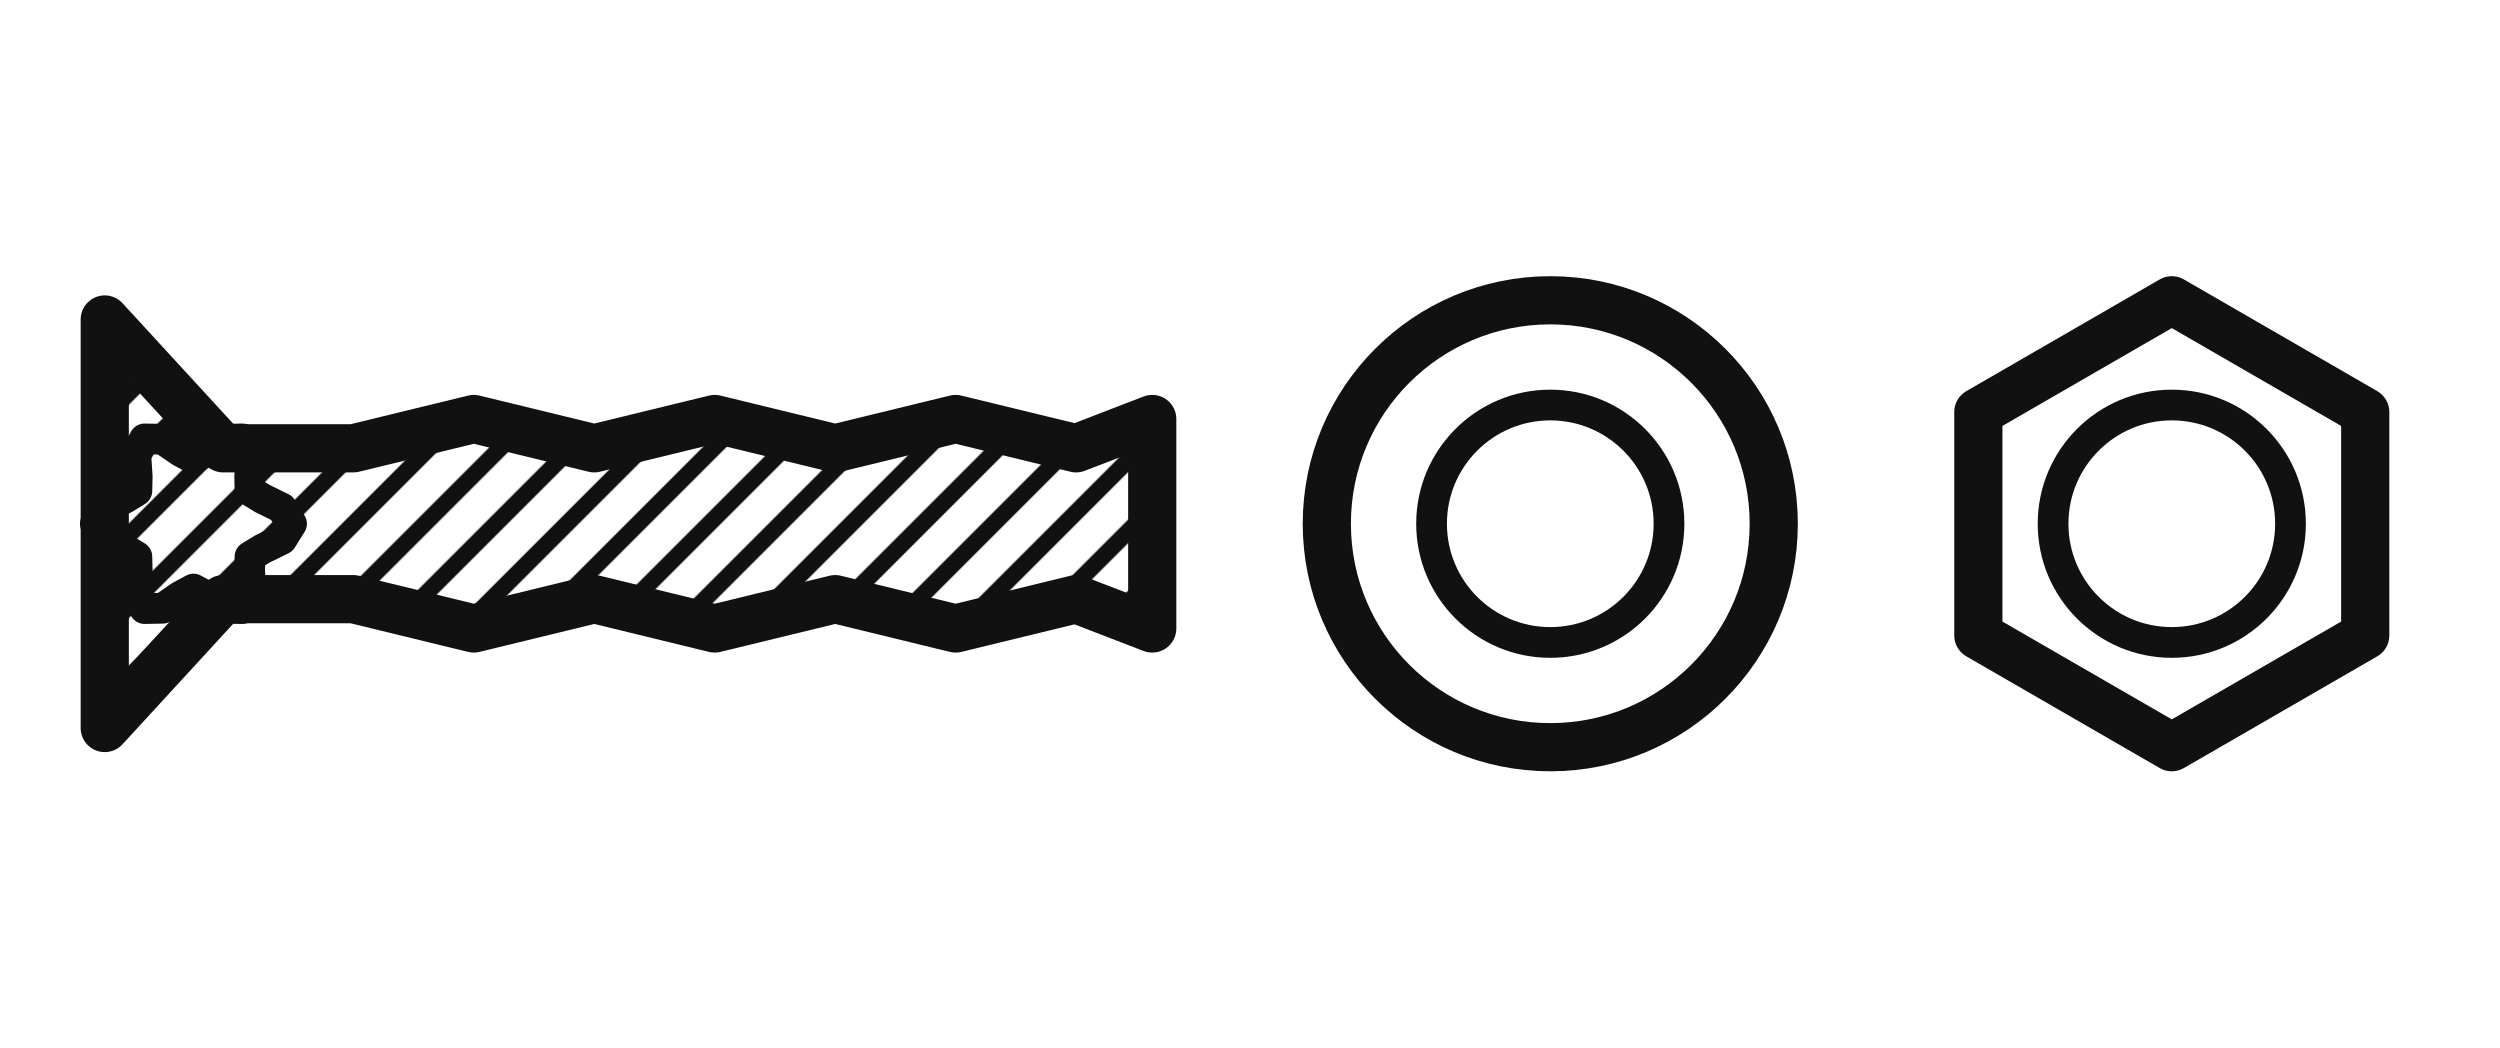
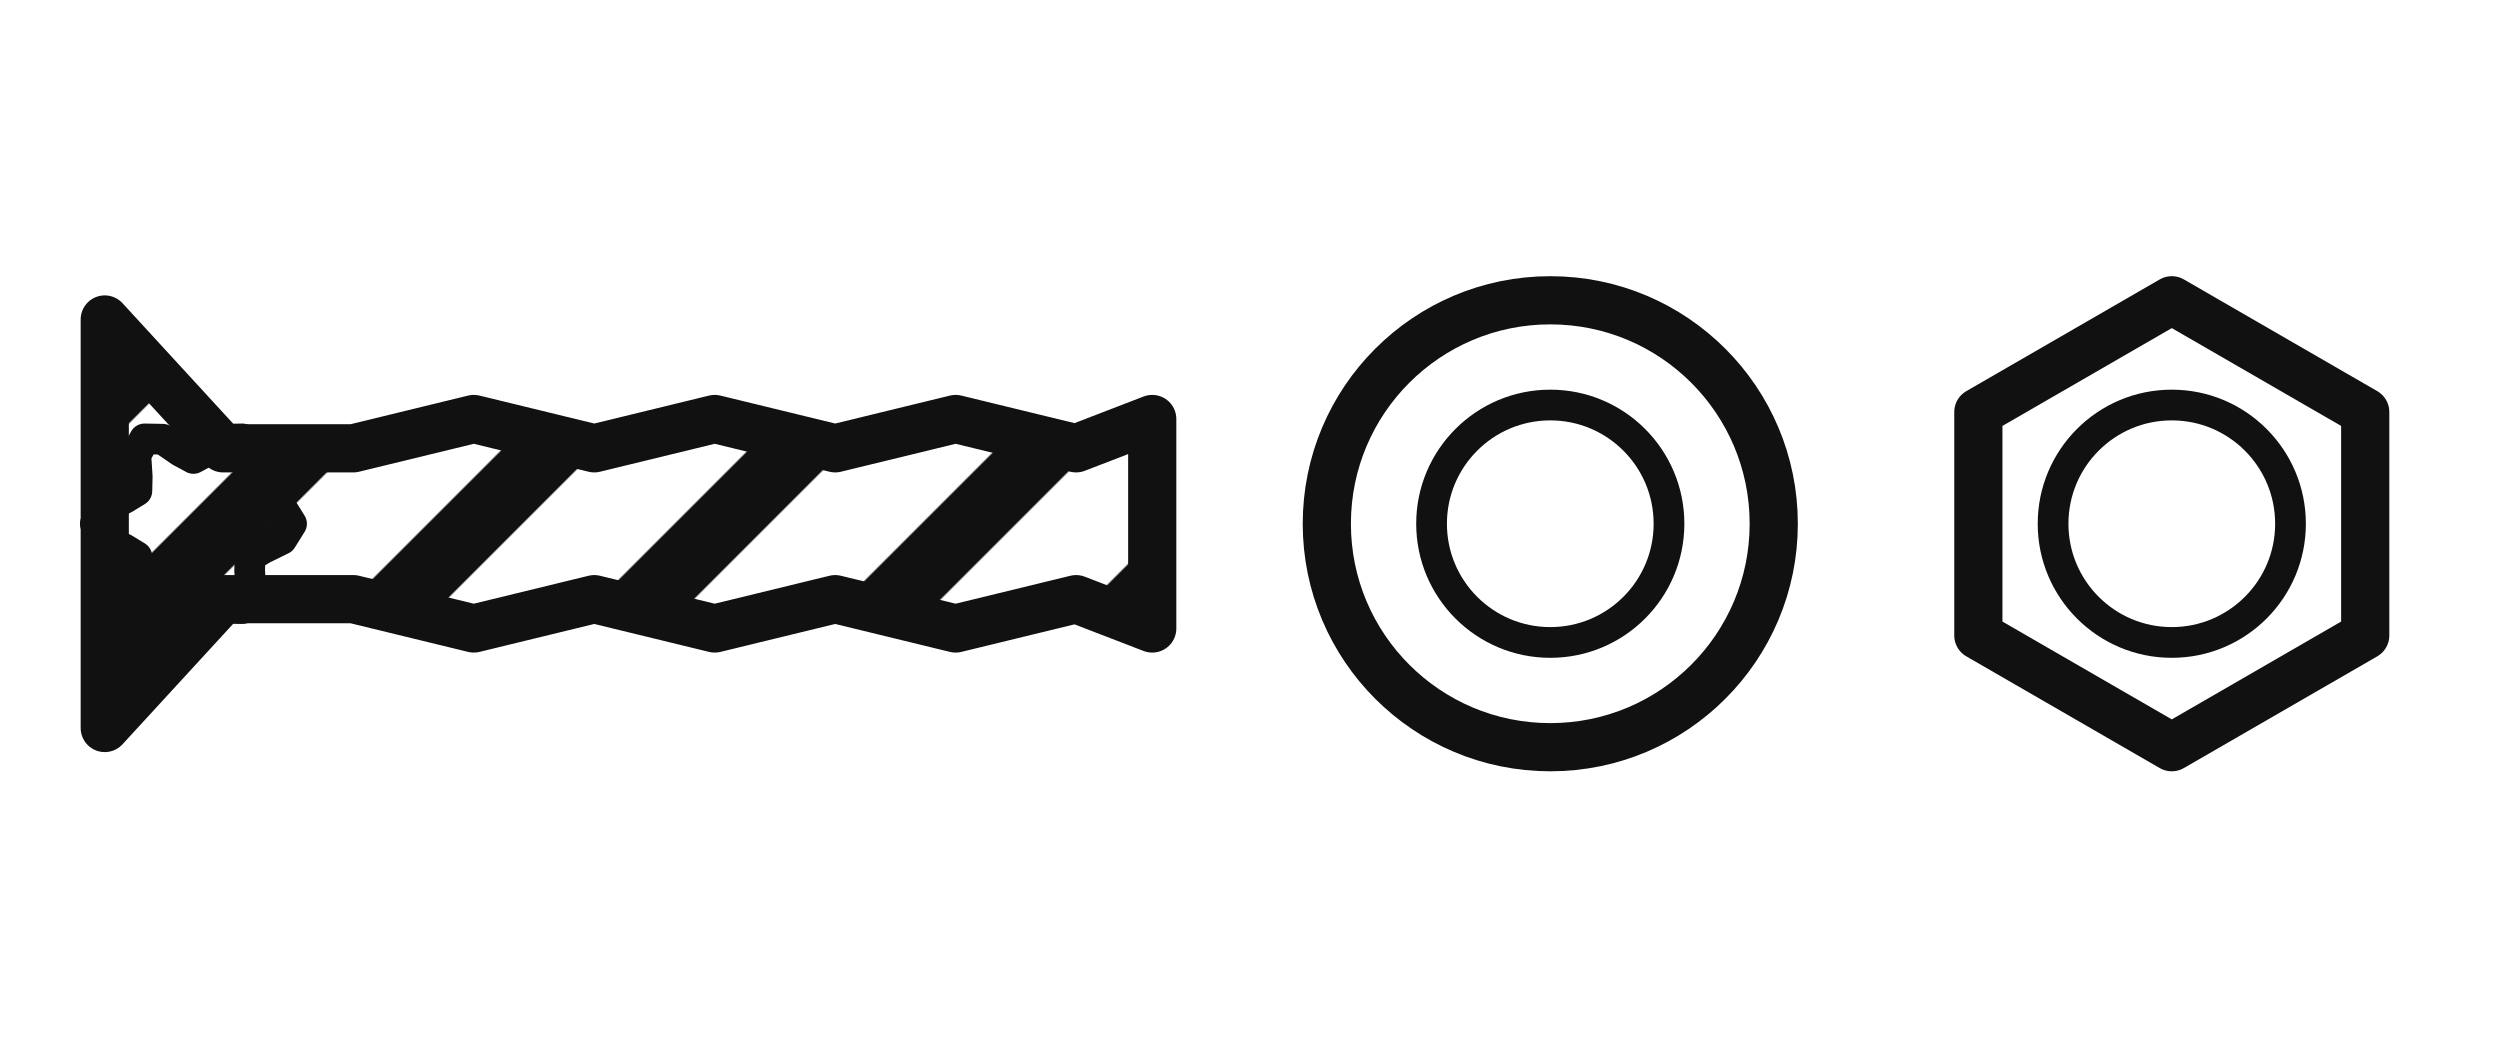
<svg xmlns="http://www.w3.org/2000/svg" viewBox="0 0 286.4 120" preserveAspectRatio="xMinYMid meet">
  <g fill="none" stroke="#111" stroke-width="5.5" stroke-linecap="round" stroke-linejoin="round">
    <defs>
-       <pattern id="fyll-hatch" width="1.44" height="1.44" patternUnits="userSpaceOnUse" patternTransform="rotate(45)">
-         <path d="M 0.72 0 V 1.44" stroke="#111" stroke-width="0.48" fill="none" />
+       <pattern id="fyll-senkhodeskrue-m6x30-hatch-hatch" width="5" height="5" patternUnits="userSpaceOnUse" patternTransform="rotate(45)">
+         <path d="M 2.5 0 V 5" stroke="#111" stroke-width="1.92" fill="none" />
      </pattern>
-       <pattern id="fyll-cross" width="2.09" height="2.09" patternUnits="userSpaceOnUse" patternTransform="rotate(45)">
-         <path d="M 1.04 0 V 2.09 M 0 1.04 H 2.09" stroke="#111" stroke-width="0.48" fill="none" />
+       <pattern id="fyll-senkhodeskrue-m6x30-hatch-cross" width="7.25" height="7.25" patternUnits="userSpaceOnUse" patternTransform="rotate(45)">
+         <path d="M 3.62 0 V 7.25 M 0 3.62 H 7.25" stroke="#111" stroke-width="1.92" fill="none" />
      </pattern>
-       <pattern id="fyll-dots" width="1.66" height="1.66" patternUnits="userSpaceOnUse">
-         <circle cx="0.83" cy="0.83" r="0.46" fill="#111" stroke="none" />
+       <pattern id="fyll-senkhodeskrue-m6x30-hatch-dots" width="5.75" height="5.75" patternUnits="userSpaceOnUse">
+         <circle cx="2.88" cy="2.88" r="1.82" fill="#111" stroke="none" />
      </pattern>
    </defs>
    <g transform="scale(4) translate(3 15)" stroke-width="1.38">
-       <path d="M 0 -5.85 L 3.39 -2.16 L 7.12 -2.16 L 7.12 -2.16 L 10.57 -3 L 14.02 -2.16 L 17.47 -3 L 20.92 -2.16 L 24.37 -3 L 27.82 -2.16 L 30 -3 L 30 -2.16 L 30 2.16 L 30 3 L 27.82 2.16 L 24.37 3 L 20.92 2.16 L 17.47 3 L 14.02 2.16 L 10.57 3 L 7.12 2.16 L 7.12 2.16 L 3.39 2.16 L 0 5.85 Z" fill="url(#fyll-hatch)" />
+       <path d="M 0 -5.85 L 3.39 -2.16 L 7.12 -2.16 L 7.12 -2.16 L 10.57 -3 L 14.02 -2.16 L 17.47 -3 L 20.92 -2.16 L 24.37 -3 L 27.82 -2.16 L 30 -3 L 30 -2.16 L 30 2.16 L 30 3 L 27.82 2.16 L 24.37 3 L 20.92 2.16 L 17.47 3 L 14.02 2.16 L 10.57 3 L 7.12 2.16 L 7.12 2.16 L 3.39 2.16 L 0 5.85 Z" fill="url(#fyll-senkhodeskrue-m6x30-hatch-hatch)" />
      <path d="M 5.35 0 L 5.07 0.45 L 4.52 0.72 L 4.16 0.94 L 4.15 1.35 L 4.19 1.97 L 3.94 2.43 L 3.42 2.42 L 2.91 2.07 L 2.54 1.87 L 2.17 2.07 L 1.66 2.42 L 1.14 2.43 L 0.89 1.97 L 0.93 1.35 L 0.92 0.94 L 0.56 0.72 L 0.01 0.45 L -0.27 0 L 0.01 -0.45 L 0.56 -0.72 L 0.92 -0.94 L 0.93 -1.35 L 0.89 -1.97 L 1.14 -2.43 L 1.66 -2.42 L 2.17 -2.07 L 2.54 -1.87 L 2.91 -2.07 L 3.42 -2.42 L 3.94 -2.43 L 4.19 -1.97 L 4.15 -1.35 L 4.16 -0.94 L 4.52 -0.72 L 5.07 -0.45 Z" stroke-width="0.88" />
      <circle cx="41.4" cy="0" r="6.4" />
      <circle cx="41.4" cy="0" r="3.4" stroke-width="0.88" />
      <path d="M 64.74 3.2 L 59.2 6.4 L 53.66 3.2 L 53.66 -3.2 L 59.2 -6.4 L 64.74 -3.2 Z" />
      <circle cx="59.2" cy="0" r="3.4" stroke-width="0.88" />
    </g>
  </g>
</svg>
